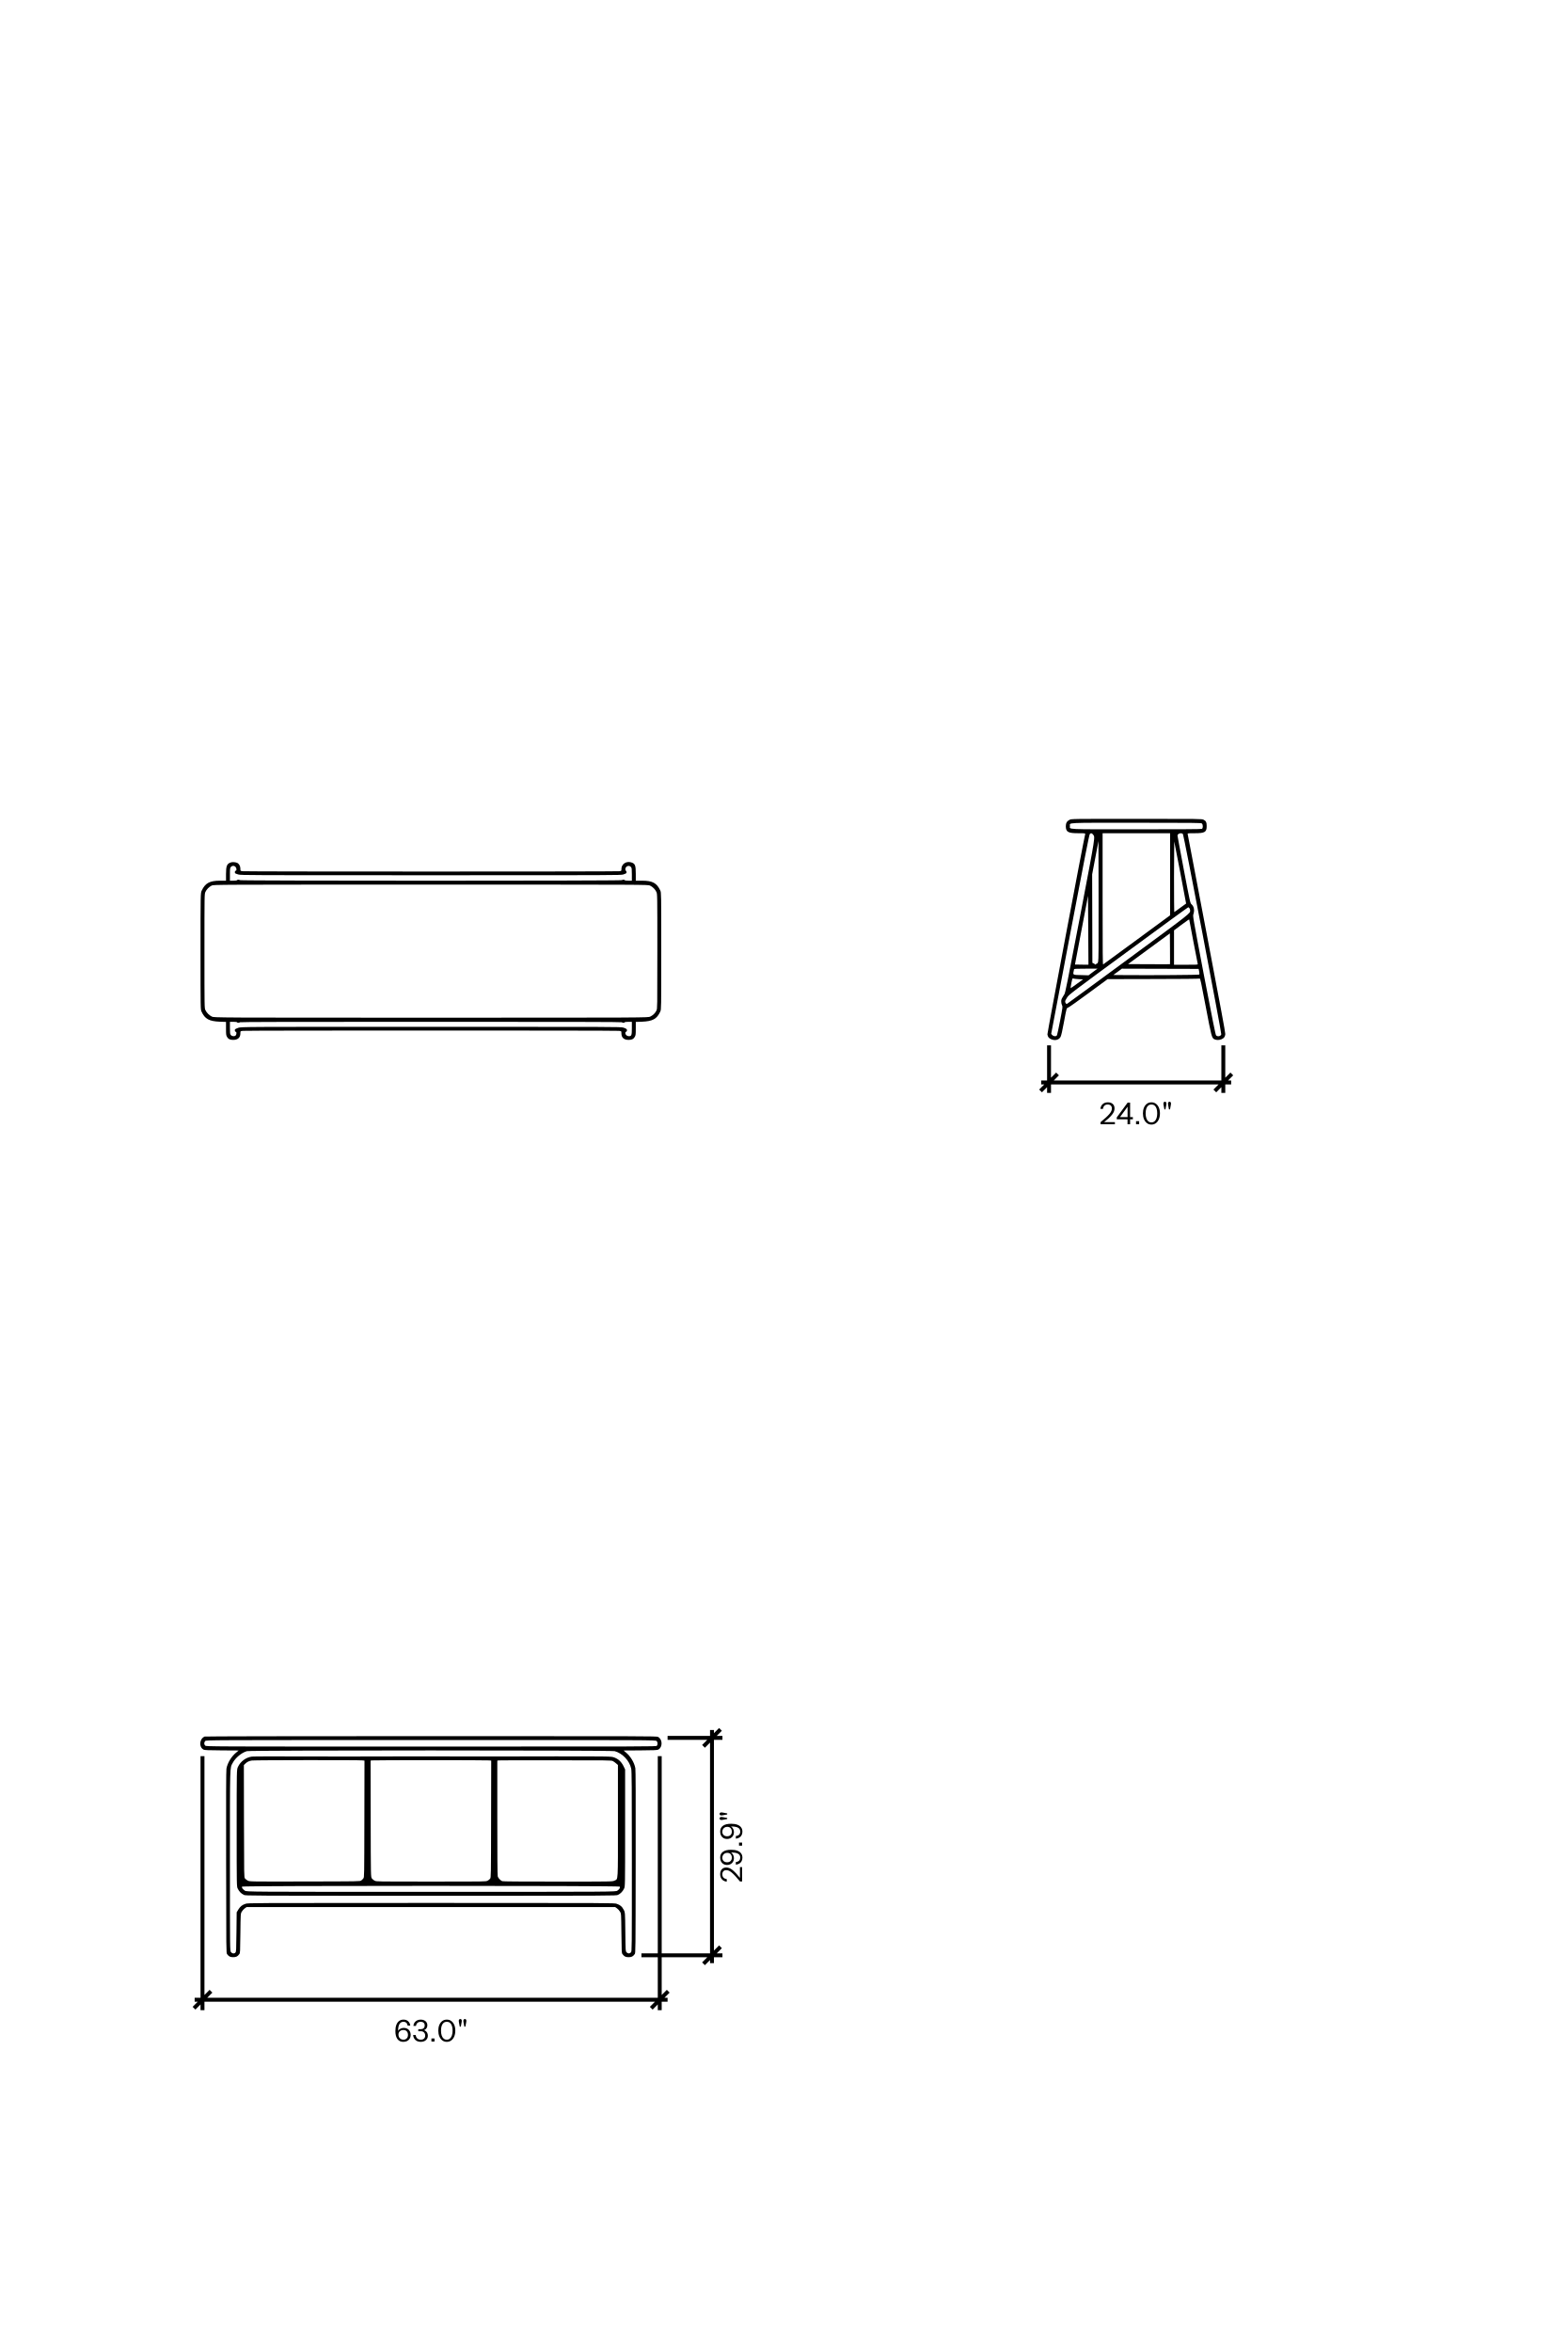
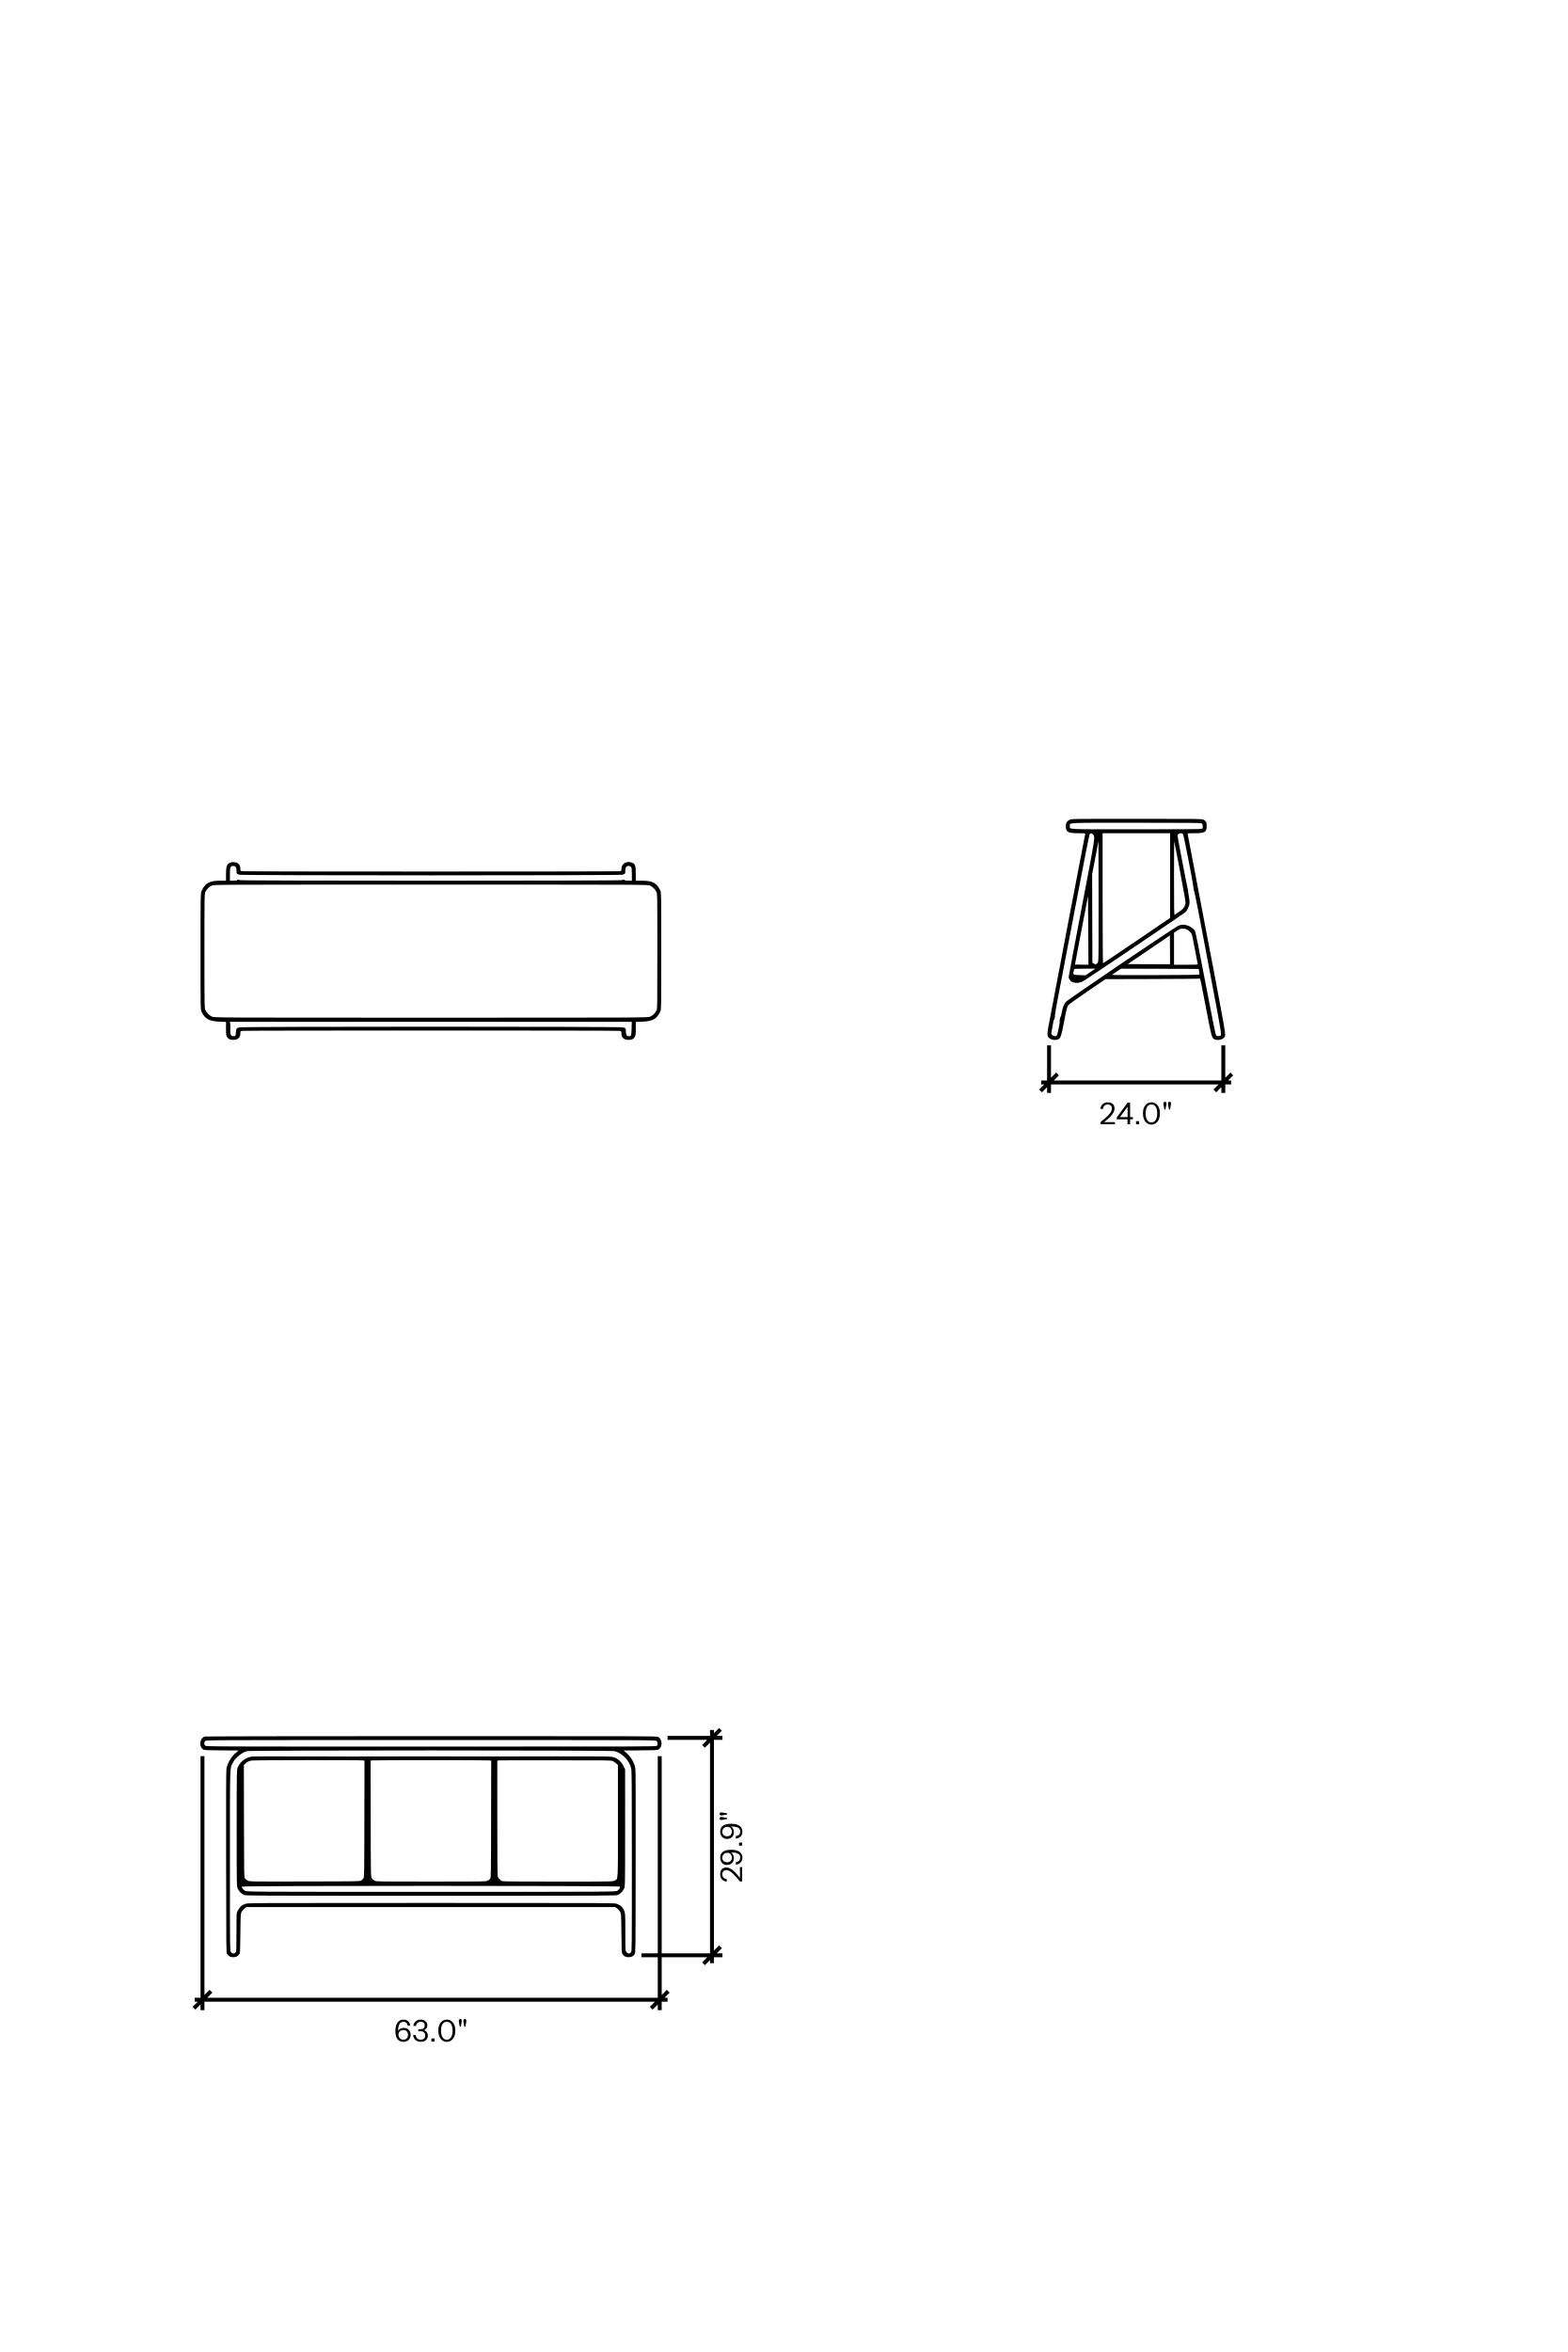
<svg xmlns="http://www.w3.org/2000/svg" width="1200" height="1800" viewBox="0 0 1200 1800">
  <g transform="translate(145.00 1320.00) scale(0.333333)">
    <g transform="translate(0,561) scale(0.25,-0.25)" fill="#000000" stroke="none">
-       <path d="M140 2136 c-49 -20 -55 -97 -10 -120 10 -5 39 -6 167 -7 l155 -1 -19 -16 c-46 -36 -84 -98 -93 -151 -3 -20 -4 -251 -3 -860 1 -832 1 -832 9 -843 16 -22 29 -28 56 -28 27 0 40 6 56 28 8 10 8 17 10 191 2 181 2 181 13 199 6 10 18 24 27 30 l17 12 1693 0 1693 0 17 -12 c9 -6 21 -20 27 -30 11 -18 11 -18 13 -199 2 -174 2 -181 10 -191 16 -22 29 -28 56 -28 27 0 40 6 56 28 8 11 8 11 9 845 1 610 0 842 -3 862 -9 52 -46 113 -89 147 l-19 16 153 1 c126 1 155 2 165 7 42 21 41 95 -2 117 -13 7 -121 7 -2084 7 -1365 0 -2073 -2 -2080 -4z m4151 -41 c11 -10 12 -33 2 -44 -6 -7 -76 -7 -2072 -7 -2066 0 -2066 0 -2076 9 -12 11 -12 29 0 42 8 9 8 9 2072 9 2064 0 2064 0 2074 -9z m-385 -93 c71 -19 137 -88 152 -161 5 -23 6 -151 6 -851 0 -825 0 -825 -8 -835 -11 -14 -27 -14 -40 -1 -10 11 -10 11 -12 189 -2 179 -2 179 -16 204 -15 29 -31 42 -63 53 -22 8 -49 8 -1705 8 -1656 0 -1683 0 -1705 -8 -31 -10 -48 -24 -66 -53 l-15 -25 -2 -181 c-2 -170 -2 -181 -10 -189 -11 -12 -27 -10 -40 4 -10 13 -10 13 -10 835 0 905 -1 853 25 902 25 48 82 95 131 109 34 9 3343 9 3378 0z M574 1952 c-54 -7 -104 -43 -128 -94 -12 -24 -12 -24 -12 -562 0 -538 0 -538 10 -557 12 -25 32 -46 56 -57 18 -8 18 -8 1718 -8 1700 0 1700 0 1718 8 24 11 44 32 56 57 10 19 10 19 10 557 l0 538 -15 31 c-20 40 -47 65 -85 79 -28 10 -28 10 -542 10 -283 -1 -535 -1 -560 -1 -496 1 -1122 1 -1150 0 -20 -1 -265 0 -546 0 -280 1 -519 1 -530 -1z m1015 -35 l19 -2 -1 -535 c-1 -534 -1 -535 -9 -546 -5 -7 -13 -15 -20 -20 -11 -8 -13 -8 -517 -9 -507 -1 -507 -1 -525 8 -10 5 -21 14 -26 20 -8 12 -8 14 -9 526 l-1 515 13 13 c16 16 36 26 61 29 26 4 991 5 1015 1z m1164 0 l19 -2 -1 -537 c-1 -529 -1 -536 -9 -547 -4 -6 -15 -15 -24 -19 -16 -8 -23 -8 -518 -8 -493 0 -502 0 -518 8 -9 4 -21 14 -26 21 -10 13 -10 13 -11 548 l-1 534 13 2 c22 3 1057 3 1076 0z m1136 -6 c8 -4 22 -14 31 -22 l16 -14 0 -512 c0 -580 3 -533 -32 -550 -18 -9 -18 -9 -519 -9 -343 0 -504 1 -512 4 -16 7 -37 28 -41 44 -3 9 -4 207 -4 539 l0 524 13 2 c7 1 243 2 523 1 479 0 511 0 525 -7z m63 -1153 c7 -9 -1 -23 -21 -37 -16 -11 -16 -11 -1711 -11 -1695 0 -1695 0 -1711 11 -22 15 -31 30 -25 37 8 9 3461 9 3468 0z" />
+       <path d="M140 2136 c-49 -20 -55 -97 -10 -120 10 -5 39 -6 167 -7 l155 -1 -19 -16 c-46 -36 -84 -98 -93 -151 -3 -20 -4 -251 -3 -860 1 -832 1 -832 9 -843 16 -22 29 -28 56 -28 27 0 40 6 56 28 8 10 8 17 10 191 2 181 2 181 13 199 6 10 18 24 27 30 l17 12 1693 0 1693 0 17 -12 c9 -6 21 -20 27 -30 11 -18 11 -18 13 -199 2 -174 2 -181 10 -191 16 -22 29 -28 56 -28 27 0 40 6 56 28 8 11 8 11 9 845 1 610 0 842 -3 862 -9 52 -46 113 -89 147 l-19 16 153 1 c126 1 155 2 165 7 42 21 41 95 -2 117 -13 7 -121 7 -2084 7 -1365 0 -2073 -2 -2080 -4z m4151 -41 c11 -10 12 -33 2 -44 -6 -7 -76 -7 -2072 -7 -2066 0 -2066 0 -2076 9 -12 11 -12 29 0 42 8 9 8 9 2072 9 2064 0 2064 0 2074 -9z m-385 -93 c71 -19 137 -88 152 -161 5 -23 6 -150 6 -852 0 -824 0 -824 -8 -835 -12 -14 -28 -14 -41 2 -11 12 -11 12 -11 181 0 176 0 182 -18 215 -14 24 -31 38 -61 48 -22 8 -49 8 -1705 8 -1656 0 -1683 0 -1705 -8 -13 -4 -29 -12 -37 -18 -16 -13 -40 -50 -44 -70 -1 -7 -2 -89 -2 -180 0 -162 0 -168 -8 -178 -12 -14 -28 -14 -42 2 -10 12 -10 12 -10 835 0 905 -1 852 25 902 25 48 82 95 131 109 34 9 3343 9 3378 0z M574 1952 c-54 -7 -104 -43 -128 -94 -12 -24 -12 -24 -12 -562 0 -538 0 -538 10 -557 12 -25 32 -46 56 -57 18 -8 18 -8 1718 -8 1700 0 1700 0 1718 8 24 11 44 32 56 57 10 19 10 19 10 557 l0 538 -15 31 c-20 40 -47 65 -85 79 -28 10 -28 10 -542 10 -283 -1 -535 -1 -560 -1 -496 1 -1122 1 -1150 0 -20 -1 -265 0 -546 0 -280 1 -519 1 -530 -1z m1015 -35 l19 -2 -1 -535 c-1 -534 -1 -535 -9 -546 -5 -7 -13 -15 -20 -20 -11 -8 -13 -8 -517 -9 -507 -1 -507 -1 -525 8 -10 5 -21 14 -26 20 -8 12 -8 14 -9 526 l-1 515 13 13 c16 16 36 26 61 29 26 4 991 5 1015 1z m1164 0 l19 -2 -1 -537 c-1 -529 -1 -536 -9 -547 -4 -6 -15 -15 -24 -19 -16 -8 -23 -8 -518 -8 -493 0 -502 0 -518 8 -9 4 -21 14 -26 21 -10 13 -10 13 -11 548 l-1 534 13 2 c22 3 1057 3 1076 0z m1136 -6 c8 -4 22 -14 31 -22 l16 -14 0 -512 c0 -580 3 -533 -32 -550 -18 -9 -18 -9 -519 -9 -343 0 -504 1 -512 4 -16 7 -37 28 -41 44 -3 9 -4 207 -4 539 l0 524 13 2 c7 1 243 2 523 1 479 0 511 0 525 -7z m63 -1153 c7 -9 -1 -23 -21 -37 -16 -11 -16 -11 -1711 -11 -1695 0 -1695 0 -1711 11 -22 15 -31 30 -25 37 8 9 3461 9 3468 0z" />
    </g>
  </g>
  <g transform="translate(145.00 651.00) scale(0.333333)">
    <g transform="translate(0,462) scale(0.25,-0.25)" fill="#000000" stroke="none">
-       <path d="M378 1739 c-34 -12 -42 -32 -42 -107 l0 -60 -55 0 c-95 0 -136 -22 -168 -91 -11 -23 -11 -23 -11 -557 0 -534 0 -534 9 -554 31 -68 70 -89 168 -93 l57 -2 0 -61 c0 -55 1 -61 9 -76 12 -21 27 -28 57 -28 43 0 66 21 66 60 0 21 0 21 25 23 32 4 3418 4 3450 0 25 -2 25 -2 25 -23 0 -39 23 -60 66 -60 30 0 45 7 57 28 8 15 9 21 9 76 l0 61 57 2 c98 4 137 25 168 93 9 20 9 20 9 556 0 536 0 536 -9 556 -32 69 -71 90 -168 90 l-57 0 0 62 c0 82 -6 96 -45 107 -46 12 -87 -18 -87 -62 0 -18 0 -18 -21 -20 -28 -4 -3423 -4 -3454 0 -25 2 -25 2 -25 23 0 24 -11 45 -30 54 -16 7 -45 9 -60 3z m45 -40 c10 -10 13 -35 3 -35 -6 0 -11 -11 -8 -20 2 -5 11 -10 31 -15 28 -7 89 -7 1769 -7 1678 0 1741 0 1767 7 15 5 27 10 29 14 3 8 -1 21 -6 21 -2 0 -4 6 -4 13 0 28 35 42 52 20 7 -9 8 -15 8 -68 l0 -57 -32 0 c-20 0 -32 2 -33 5 -1 2 -7 4 -13 4 -6 0 -12 -2 -13 -4 -2 -7 -3508 -7 -3510 0 -1 2 -7 4 -13 4 -6 0 -12 -2 -13 -4 -1 -3 -13 -5 -33 -5 l-32 0 0 57 c0 53 1 59 8 68 11 14 30 15 43 2z m3808 -172 c24 -11 48 -35 58 -58 9 -19 9 -19 9 -545 0 -526 0 -526 -8 -544 -11 -24 -32 -44 -57 -56 -19 -10 -19 -10 -2013 -10 -1994 0 -1994 0 -2014 10 -25 12 -48 36 -59 59 -9 19 -9 19 -9 543 0 524 0 524 9 543 10 23 34 47 57 58 18 9 18 9 2014 9 1995 0 1995 0 2013 -9z m-3794 -1255 c1 -3 7 -5 13 -5 6 0 12 2 13 5 1 3 460 4 1755 4 1295 0 1754 -1 1755 -4 1 -3 7 -5 13 -5 6 0 12 2 13 5 1 2 13 4 33 4 l32 0 0 -57 c0 -67 -3 -75 -27 -75 -18 0 -33 13 -33 29 0 7 2 11 6 11 3 0 7 4 8 8 5 14 -4 23 -33 31 -26 7 -80 7 -1767 7 -1740 0 -1740 0 -1769 -9 -16 -5 -29 -12 -31 -16 -3 -9 1 -21 8 -21 8 0 8 -23 -1 -33 -10 -11 -34 -9 -45 4 -7 9 -8 15 -8 66 l0 55 32 0 c20 0 32 -2 33 -4z" />
+       <path d="M378 1739 c-34 -12 -42 -32 -42 -107 l0 -60 -55 0 c-95 0 -136 -22 -168 -91 -11 -23 -11 -23 -11 -557 0 -534 0 -534 9 -554 31 -68 70 -89 168 -93 l57 -2 0 -61 c0 -55 1 -61 9 -76 12 -21 27 -28 57 -28 43 0 66 21 66 60 0 21 0 21 25 23 32 4 3418 4 3450 0 25 -2 25 -2 25 -23 0 -39 23 -60 66 -60 30 0 45 7 57 28 8 15 9 21 9 76 l0 61 57 2 c98 4 137 25 168 93 9 20 9 20 9 556 0 536 0 536 -9 556 -32 69 -71 90 -168 90 l-57 0 0 62 c0 82 -6 96 -45 107 -46 12 -87 -18 -87 -62 0 -18 0 -18 -21 -20 -28 -4 -3423 -4 -3454 0 -25 2 -25 2 -25 23 0 24 -11 45 -30 54 -16 7 -45 9 -60 3z m45 -40 c7 -7 9 -13 9 -33 0 -30 2 -32 26 -39 30 -8 3490 -8 3520 0 24 7 26 9 26 39 0 19 2 25 9 33 12 13 32 12 43 -2 7 -9 8 -15 8 -68 l0 -57 -32 0 c-20 0 -32 2 -33 5 -1 2 -7 4 -13 4 -6 0 -12 -2 -13 -4 -2 -7 -3508 -7 -3510 0 -1 2 -7 4 -13 4 -6 0 -12 -2 -13 -4 -1 -3 -13 -5 -33 -5 l-32 0 0 57 c0 53 1 59 8 68 11 14 30 15 43 2z m3808 -172 c24 -11 48 -35 58 -58 9 -19 9 -19 9 -545 0 -526 0 -526 -8 -544 -11 -24 -32 -44 -57 -56 -19 -10 -19 -10 -2013 -10 -1994 0 -1994 0 -2014 10 -25 12 -48 36 -59 59 -9 19 -9 19 -9 543 0 524 0 524 9 543 10 23 34 47 57 58 18 9 18 9 2014 9 1995 0 1995 0 2013 -9z m-169 -1302 c-3 -80 -3 -81 -26 -81 -20 0 -25 7 -26 35 -1 37 -3 40 -29 46 -34 8 -3488 8 -3522 0 -27 -7 -30 -11 -32 -45 -2 -33 -4 -36 -23 -36 -27 0 -31 15 -28 93 0 5 -1 16 -2 24 l-3 15 1846 0 1846 0 -1 -51z" />
    </g>
  </g>
  <g transform="translate(793.00 618.00) scale(0.333333)">
    <g transform="translate(0,561) scale(0.25,-0.25)" fill="#000000" stroke="none">
-       <path d="M308 2131 c-24 -12 -34 -30 -34 -59 1 -53 20 -64 115 -64 66 0 66 0 62 -13 -12 -43 -347 -1819 -346 -1834 3 -24 14 -37 37 -46 36 -14 70 -4 84 23 6 11 17 59 32 141 23 124 23 124 38 128 8 3 92 62 188 133 l174 128 420 1 c231 0 423 2 426 4 5 3 13 -34 55 -256 52 -274 56 -290 79 -301 19 -9 42 -9 64 -1 24 9 35 23 37 48 1 14 -45 260 -171 921 -94 496 -173 907 -174 913 -3 11 -3 11 63 11 95 0 111 10 111 66 0 34 -7 48 -29 58 -16 8 -36 8 -615 8 -598 0 -598 0 -616 -9z m1215 -33 c12 -9 13 -44 1 -50 -5 -3 -199 -4 -601 -4 -667 0 -611 -3 -611 30 0 33 -56 30 610 30 530 0 593 -1 601 -6z m-1000 -101 c21 -29 29 20 -117 -747 -120 -626 -136 -705 -145 -721 -28 -45 -29 -47 -29 -67 0 -11 3 -26 7 -33 7 -13 7 -15 -17 -140 -13 -70 -27 -131 -29 -136 -7 -13 -30 -12 -43 1 -6 5 -10 11 -10 13 0 2 78 414 174 915 127 668 175 913 180 918 10 11 19 10 29 -3z m709 -366 l0 -377 -305 -224 c-167 -123 -307 -225 -310 -227 -4 -3 -5 94 -5 601 l0 604 310 0 310 0 0 -377z m118 369 c8 -9 355 -1823 352 -1839 -5 -18 -35 -24 -48 -9 -5 6 -33 144 -111 551 -103 543 -103 543 -97 561 12 37 6 71 -18 92 -11 10 -13 17 -70 317 -32 168 -58 309 -58 313 0 19 36 30 50 14z m-779 -1171 c-3 -12 -7 -18 -14 -20 -5 -1 -9 -4 -9 -6 0 -3 -1 -4 -3 -1 -2 2 -8 7 -15 10 l-12 6 -1 406 -1 406 29 153 29 153 1 -545 c1 -427 0 -549 -4 -562z m755 815 c29 -155 53 -282 53 -282 -1 0 -25 -18 -54 -39 -29 -22 -53 -39 -55 -39 -1 0 -2 147 -2 327 1 180 2 324 2 321 1 -3 26 -133 56 -288z m-844 -843 c-1 -1 -29 -1 -63 0 l-61 1 60 315 60 316 2 -316 c1 -173 2 -315 2 -316z m928 518 c3 -5 6 -14 6 -19 0 -30 20 -14 -567 -446 -307 -226 -561 -412 -564 -413 -8 -3 -17 9 -17 23 0 5 9 22 19 37 18 26 37 41 563 427 299 220 546 400 549 400 2 0 7 -4 11 -9z m-2 -105 c0 -2 75 -398 78 -407 1 -7 -6 -7 -108 -7 l-110 0 0 158 0 158 67 50 c62 46 73 53 73 48z m-177 -409 c-1 0 -88 -1 -193 0 l-192 1 192 141 192 141 1 -140 c1 -78 0 -142 0 -143z m-707 -71 l-41 -31 -65 2 c-77 1 -79 2 -73 30 2 10 4 21 5 24 1 4 27 5 108 5 l107 0 -41 -30z m975 4 c3 -16 3 -25 0 -28 -3 -4 -443 -7 -677 -5 l-112 1 40 29 39 29 352 -1 353 -1 5 -24z m-1110 -70 l44 -2 -57 -41 c-31 -23 -57 -41 -58 -40 -1 0 2 21 7 46 7 38 9 45 15 43 3 -2 25 -4 49 -6z" />
+       <path d="M308 2131 c-24 -12 -34 -30 -34 -59 1 -53 20 -64 115 -64 66 0 66 0 62 -13 -3 -11 -281 -1463 -337 -1765 -16 -80 -10 -101 28 -115 22 -8 45 -8 64 1 20 10 28 34 50 150 24 127 29 147 42 164 6 8 84 63 176 126 l165 112 430 1 c236 1 432 2 435 4 5 3 13 -34 55 -256 52 -274 56 -290 79 -301 29 -14 75 -5 91 17 18 24 31 -51 -206 1187 -61 322 -127 665 -129 677 -3 11 -3 11 63 11 95 0 111 10 111 66 0 34 -7 48 -29 58 -16 8 -36 8 -615 8 -598 0 -598 0 -616 -9z m1215 -33 c12 -9 13 -44 1 -50 -5 -3 -199 -4 -601 -4 -667 0 -611 -3 -611 30 0 33 -56 30 610 30 530 0 593 -1 601 -6z m-1000 -101 c21 -29 28 13 -103 -672 -66 -346 -120 -633 -120 -639 0 -5 2 -12 5 -15 3 -3 7 -10 10 -15 3 -8 10 -12 29 -18 29 -8 51 -6 84 8 20 8 926 620 947 639 14 13 32 53 35 76 2 14 0 34 -4 57 -4 20 -7 43 -8 52 0 9 -3 23 -5 30 -5 15 -93 475 -93 486 0 19 36 30 50 15 7 -9 93 -446 96 -491 1 -13 4 -30 8 -38 3 -8 21 -95 40 -194 18 -99 73 -389 122 -644 92 -482 91 -481 74 -487 -13 -5 -29 -3 -36 5 -5 6 -29 126 -96 475 -49 257 -92 473 -96 481 -14 30 -68 59 -108 60 -12 0 -31 -3 -43 -8 -30 -10 -1014 -676 -1036 -701 -18 -21 -29 -47 -38 -96 -3 -20 -8 -38 -10 -39 -5 -4 -12 -35 -9 -40 4 -6 -19 -121 -25 -131 -8 -13 -30 -12 -43 1 -12 12 -12 9 0 70 6 28 10 54 10 59 0 4 2 9 4 10 6 2 12 31 10 41 -1 4 12 83 30 174 17 91 88 463 158 825 92 482 127 662 132 667 10 11 19 10 29 -3z m709 -378 l0 -389 -306 -208 c-169 -114 -309 -209 -310 -209 -2 -1 -4 253 -4 597 l0 598 310 0 310 0 0 -389z m-661 -790 c-3 -12 -7 -18 -14 -20 -5 -1 -9 -4 -9 -6 0 -3 -1 -4 -3 -1 -2 2 -8 7 -15 10 l-12 6 -1 406 -1 406 29 153 29 153 1 -545 c1 -427 0 -549 -4 -562z m741 889 c69 -370 64 -340 60 -361 -7 -29 -20 -45 -59 -72 -19 -13 -37 -25 -40 -27 -4 -2 -5 67 -5 339 0 187 1 339 2 337 1 -2 20 -99 42 -216z m-830 -917 c-1 -1 -29 -1 -63 0 l-61 1 60 315 60 316 2 -316 c1 -173 2 -315 2 -316z m900 325 c17 -7 44 -31 49 -45 3 -6 16 -69 29 -141 13 -71 25 -132 26 -135 1 -4 -22 -5 -108 -5 l-110 0 0 148 0 147 25 16 c14 9 28 17 31 18 12 4 45 3 58 -3z m-151 -321 c-1 0 -89 -1 -195 0 l-193 1 193 131 194 132 1 -131 c1 -72 0 -132 0 -133z m-730 -71 l-46 -31 -51 2 c-61 1 -65 3 -59 30 2 10 4 21 5 24 1 4 25 5 99 5 l97 0 -45 -30z m998 4 c3 -16 3 -25 0 -28 -2 -3 -144 -4 -404 -5 -234 -1 -399 0 -397 2 2 2 22 16 44 31 l40 26 356 -1 356 -1 5 -24z" />
    </g>
  </g>
  <path d="M155.0 1344.0L155.0 1538.4M148.5 1536.9L161.5 1523.9M505.0 1344.0L505.0 1538.4M498.5 1536.9L511.5 1523.9M149.0 1530.4L511.0 1530.4M491.0 1496.4L553.0 1496.4M538.5 1502.9L551.5 1489.9M511.0 1330.0L553.0 1330.0M538.5 1336.5L551.5 1323.5M545.0 1502.4L545.0 1324.0M803.0 800.0L803.0 836.4M796.5 834.9L809.5 821.9M936.4 800.0L936.4 836.4M929.9 834.9L942.9 821.9M797.0 828.4L942.4 828.4" fill="none" stroke="#000000" stroke-width="3.0" stroke-linecap="butt" />
  <path d="M308.725 1562.639Q305.804 1562.639 304.228 1560.512Q302.653 1558.384 302.653 1554.359Q302.653 1551.576 303.4 1549.621Q304.148 1547.666 305.551 1546.643Q306.954 1545.619 308.886 1545.619Q311.002 1545.619 312.382 1546.838Q313.762 1548.057 314.061 1550.196H312.037Q311.83 1548.77 310.99 1548.023Q310.151 1547.275 308.863 1547.275Q306.816 1547.275 305.769 1549.023Q304.723 1550.771 304.723 1554.267V1555.762L304.194 1555.555Q304.401 1554.474 305.114 1553.669Q305.827 1552.864 306.885 1552.416Q307.943 1551.967 309.162 1551.967Q310.726 1551.967 311.887 1552.646Q313.049 1553.324 313.704 1554.532Q314.36 1555.739 314.36 1557.349Q314.36 1558.936 313.647 1560.132Q312.934 1561.328 311.669 1561.984Q310.404 1562.639 308.725 1562.639ZM308.794 1560.983Q310.358 1560.983 311.324 1559.994Q312.29 1559.005 312.29 1557.326Q312.29 1555.578 311.358 1554.578Q310.427 1553.577 308.748 1553.577Q307.138 1553.577 306.068 1554.52Q304.999 1555.463 304.999 1557.119Q304.999 1558.269 305.493 1559.143Q305.988 1560.017 306.851 1560.5Q307.713 1560.983 308.794 1560.983ZM322.088 1562.639Q320.432 1562.639 319.178 1562.03Q317.925 1561.42 317.154 1560.247Q316.384 1559.074 316.2 1557.418H318.178Q318.431 1559.143 319.443 1560.063Q320.455 1560.983 322.111 1560.983Q323.675 1560.983 324.572 1560.155Q325.469 1559.327 325.469 1557.901Q325.469 1556.406 324.595 1555.475Q323.721 1554.543 322.249 1554.543H320.179V1552.933H322.18Q323.514 1552.933 324.308 1552.163Q325.101 1551.392 325.101 1550.104Q325.101 1548.747 324.261 1548.011Q323.422 1547.275 321.996 1547.275Q320.593 1547.275 319.604 1548.092Q318.615 1548.908 318.431 1550.426H316.43Q316.568 1548.954 317.304 1547.885Q318.04 1546.815 319.27 1546.217Q320.501 1545.619 322.042 1545.619Q323.537 1545.619 324.687 1546.148Q325.837 1546.677 326.481 1547.655Q327.125 1548.632 327.125 1549.943Q327.125 1551.116 326.596 1552.013Q326.067 1552.91 325.159 1553.416Q324.25 1553.922 323.077 1553.922L322.939 1553.439Q324.342 1553.439 325.365 1554.026Q326.389 1554.612 326.952 1555.624Q327.516 1556.636 327.516 1557.97Q327.516 1559.35 326.826 1560.408Q326.136 1561.466 324.917 1562.053Q323.698 1562.639 322.088 1562.639ZM330.23 1562.409V1560.04H332.599V1562.409ZM342.006 1562.639Q340.051 1562.639 338.591 1561.547Q337.13 1560.454 336.313 1558.511Q335.497 1556.567 335.497 1554.06Q335.497 1551.553 336.302 1549.656Q337.107 1547.758 338.579 1546.689Q340.051 1545.619 342.006 1545.619Q343.961 1545.619 345.421 1546.689Q346.882 1547.758 347.698 1549.656Q348.515 1551.553 348.515 1554.06Q348.515 1556.59 347.698 1558.522Q346.882 1560.454 345.421 1561.547Q343.961 1562.639 342.006 1562.639ZM342.006 1560.983Q343.409 1560.983 344.398 1560.144Q345.387 1559.304 345.916 1557.752Q346.445 1556.199 346.445 1554.037Q346.445 1551.898 345.928 1550.38Q345.41 1548.862 344.421 1548.069Q343.432 1547.275 342.006 1547.275Q340.58 1547.275 339.591 1548.08Q338.602 1548.885 338.084 1550.392Q337.567 1551.898 337.567 1554.037Q337.567 1556.199 338.096 1557.763Q338.625 1559.327 339.614 1560.155Q340.603 1560.983 342.006 1560.983ZM351.942 1551.024 351.367 1547.988Q351.275 1547.528 351.229 1547.126Q351.183 1546.723 351.183 1546.424Q351.183 1546.056 351.332 1545.769Q351.482 1545.481 351.735 1545.32Q351.988 1545.159 352.333 1545.159Q352.678 1545.159 352.942 1545.32Q353.207 1545.481 353.345 1545.769Q353.483 1546.056 353.483 1546.424Q353.483 1546.723 353.437 1547.126Q353.391 1547.528 353.299 1547.988L352.724 1551.024ZM355.438 1551.024 354.863 1547.988Q354.771 1547.528 354.725 1547.126Q354.679 1546.723 354.679 1546.424Q354.679 1546.056 354.828 1545.769Q354.978 1545.481 355.231 1545.32Q355.484 1545.159 355.829 1545.159Q356.174 1545.159 356.438 1545.32Q356.703 1545.481 356.841 1545.769Q356.979 1546.056 356.979 1546.424Q356.979 1546.723 356.933 1547.126Q356.887 1547.528 356.795 1547.988L356.22 1551.024Z" fill="#000000" />
  <path d="M568.05 1439.906H566.44Q564.393 1437.422 562.852 1435.754Q561.311 1434.087 560.115 1433.086Q558.919 1432.086 557.918 1431.66Q556.918 1431.235 555.952 1431.235Q554.526 1431.235 553.721 1432.086Q552.916 1432.937 552.916 1434.432Q552.916 1435.973 553.79 1436.916Q554.664 1437.859 556.297 1438.066V1440.044Q554.043 1439.814 552.651 1438.307Q551.26 1436.801 551.26 1434.294Q551.26 1431.971 552.502 1430.591Q553.744 1429.211 555.906 1429.211Q557.079 1429.211 558.252 1429.659Q559.425 1430.108 560.713 1431.131Q562.001 1432.155 563.553 1433.822Q565.106 1435.49 567.061 1437.951L566.394 1438.388V1428.935H568.05ZM568.28 1421.667Q568.28 1423.116 567.716 1424.266Q567.153 1425.416 566.037 1426.129Q564.922 1426.842 563.243 1427.049V1425.025Q565.037 1424.795 565.83 1423.898Q566.624 1423.001 566.624 1421.621Q566.624 1420.609 566.21 1419.873Q565.796 1419.137 564.945 1418.654Q564.094 1418.171 562.771 1417.941Q561.449 1417.711 559.632 1417.711H558.137L558.206 1417.182Q559.264 1417.389 560.081 1418.102Q560.897 1418.815 561.345 1419.873Q561.794 1420.931 561.794 1422.15Q561.794 1423.668 561.115 1424.818Q560.437 1425.968 559.241 1426.623Q558.045 1427.279 556.527 1427.279Q554.917 1427.279 553.744 1426.566Q552.571 1425.853 551.915 1424.576Q551.26 1423.3 551.26 1421.644Q551.26 1418.7 553.399 1417.17Q555.538 1415.641 559.678 1415.641Q562.438 1415.641 564.359 1416.342Q566.279 1417.044 567.279 1418.389Q568.28 1419.735 568.28 1421.667ZM560.184 1421.667Q560.184 1420.08 559.287 1419.033Q558.39 1417.987 556.711 1417.987Q555.584 1417.987 554.733 1418.481Q553.882 1418.976 553.399 1419.827Q552.916 1420.678 552.916 1421.759Q552.916 1423.3 553.893 1424.254Q554.871 1425.209 556.573 1425.209Q558.206 1425.209 559.195 1424.277Q560.184 1423.346 560.184 1421.667ZM568.05 1412.513H565.681V1410.144H568.05ZM568.28 1401.772Q568.28 1403.221 567.716 1404.371Q567.153 1405.521 566.037 1406.234Q564.922 1406.947 563.243 1407.154V1405.13Q565.037 1404.9 565.83 1404.003Q566.624 1403.106 566.624 1401.726Q566.624 1400.714 566.21 1399.978Q565.796 1399.242 564.945 1398.759Q564.094 1398.276 562.771 1398.046Q561.449 1397.816 559.632 1397.816H558.137L558.206 1397.287Q559.264 1397.494 560.081 1398.207Q560.897 1398.92 561.345 1399.978Q561.794 1401.036 561.794 1402.255Q561.794 1403.773 561.115 1404.923Q560.437 1406.073 559.241 1406.728Q558.045 1407.384 556.527 1407.384Q554.917 1407.384 553.744 1406.671Q552.571 1405.958 551.915 1404.681Q551.26 1403.405 551.26 1401.749Q551.26 1398.805 553.399 1397.275Q555.538 1395.746 559.678 1395.746Q562.438 1395.746 564.359 1396.447Q566.279 1397.149 567.279 1398.494Q568.28 1399.84 568.28 1401.772ZM560.184 1401.772Q560.184 1400.185 559.287 1399.138Q558.39 1398.092 556.711 1398.092Q555.584 1398.092 554.733 1398.586Q553.882 1399.081 553.399 1399.932Q552.916 1400.783 552.916 1401.864Q552.916 1403.405 553.893 1404.359Q554.871 1405.314 556.573 1405.314Q558.206 1405.314 559.195 1404.382Q560.184 1403.451 560.184 1401.772ZM556.665 1392.089 553.629 1392.664Q553.169 1392.756 552.766 1392.802Q552.364 1392.848 552.065 1392.848Q551.697 1392.848 551.409 1392.698Q551.122 1392.549 550.961 1392.296Q550.8 1392.043 550.8 1391.698Q550.8 1391.353 550.961 1391.088Q551.122 1390.824 551.409 1390.686Q551.697 1390.548 552.065 1390.548Q552.364 1390.548 552.766 1390.594Q553.169 1390.64 553.629 1390.732L556.665 1391.307ZM556.665 1388.593 553.629 1389.168Q553.169 1389.26 552.766 1389.306Q552.364 1389.352 552.065 1389.352Q551.697 1389.352 551.409 1389.202Q551.122 1389.053 550.961 1388.8Q550.8 1388.547 550.8 1388.202Q550.8 1387.857 550.961 1387.592Q551.122 1387.328 551.409 1387.19Q551.697 1387.052 552.065 1387.052Q552.364 1387.052 552.766 1387.098Q553.169 1387.144 553.629 1387.236L556.665 1387.811Z" fill="#000000" />
  <path d="M842.436 860.409V858.799Q844.92 856.752 846.587 855.211Q848.255 853.67 849.255 852.474Q850.256 851.278 850.681 850.278Q851.107 849.277 851.107 848.311Q851.107 846.885 850.256 846.08Q849.405 845.275 847.91 845.275Q846.369 845.275 845.426 846.149Q844.483 847.023 844.276 848.656H842.298Q842.528 846.402 844.034 845.011Q845.541 843.619 848.048 843.619Q850.371 843.619 851.751 844.861Q853.131 846.103 853.131 848.265Q853.131 849.438 852.682 850.611Q852.234 851.784 851.21 853.072Q850.187 854.36 848.519 855.913Q846.852 857.465 844.391 859.42L843.954 858.753H853.407V860.409ZM863.067 860.409V856.039L863.113 855.579V846.126H863.734L856.742 855.694L856.121 854.935H867.161V856.591H854.833V855.165L863.159 843.849H865.045V860.409ZM869.599 860.409V858.04H871.968V860.409ZM881.375 860.639Q879.42 860.639 877.959 859.547Q876.499 858.454 875.682 856.511Q874.866 854.567 874.866 852.06Q874.866 849.553 875.671 847.656Q876.476 845.758 877.948 844.689Q879.42 843.619 881.375 843.619Q883.33 843.619 884.79 844.689Q886.251 845.758 887.067 847.656Q887.884 849.553 887.884 852.06Q887.884 854.59 887.067 856.522Q886.251 858.454 884.79 859.547Q883.33 860.639 881.375 860.639ZM881.375 858.983Q882.778 858.983 883.767 858.144Q884.756 857.304 885.285 855.752Q885.814 854.199 885.814 852.037Q885.814 849.898 885.296 848.38Q884.779 846.862 883.79 846.069Q882.801 845.275 881.375 845.275Q879.949 845.275 878.96 846.08Q877.971 846.885 877.453 848.392Q876.936 849.898 876.936 852.037Q876.936 854.199 877.465 855.763Q877.994 857.327 878.983 858.155Q879.972 858.983 881.375 858.983ZM891.311 849.024 890.736 845.988Q890.644 845.528 890.598 845.126Q890.552 844.723 890.552 844.424Q890.552 844.056 890.701 843.769Q890.851 843.481 891.104 843.32Q891.357 843.159 891.702 843.159Q892.047 843.159 892.311 843.32Q892.576 843.481 892.714 843.769Q892.852 844.056 892.852 844.424Q892.852 844.723 892.806 845.126Q892.76 845.528 892.668 845.988L892.093 849.024ZM894.807 849.024 894.232 845.988Q894.14 845.528 894.094 845.126Q894.048 844.723 894.048 844.424Q894.048 844.056 894.197 843.769Q894.347 843.481 894.6 843.32Q894.853 843.159 895.198 843.159Q895.543 843.159 895.807 843.32Q896.072 843.481 896.21 843.769Q896.348 844.056 896.348 844.424Q896.348 844.723 896.302 845.126Q896.256 845.528 896.164 845.988L895.589 849.024Z" fill="#000000" />
</svg>
